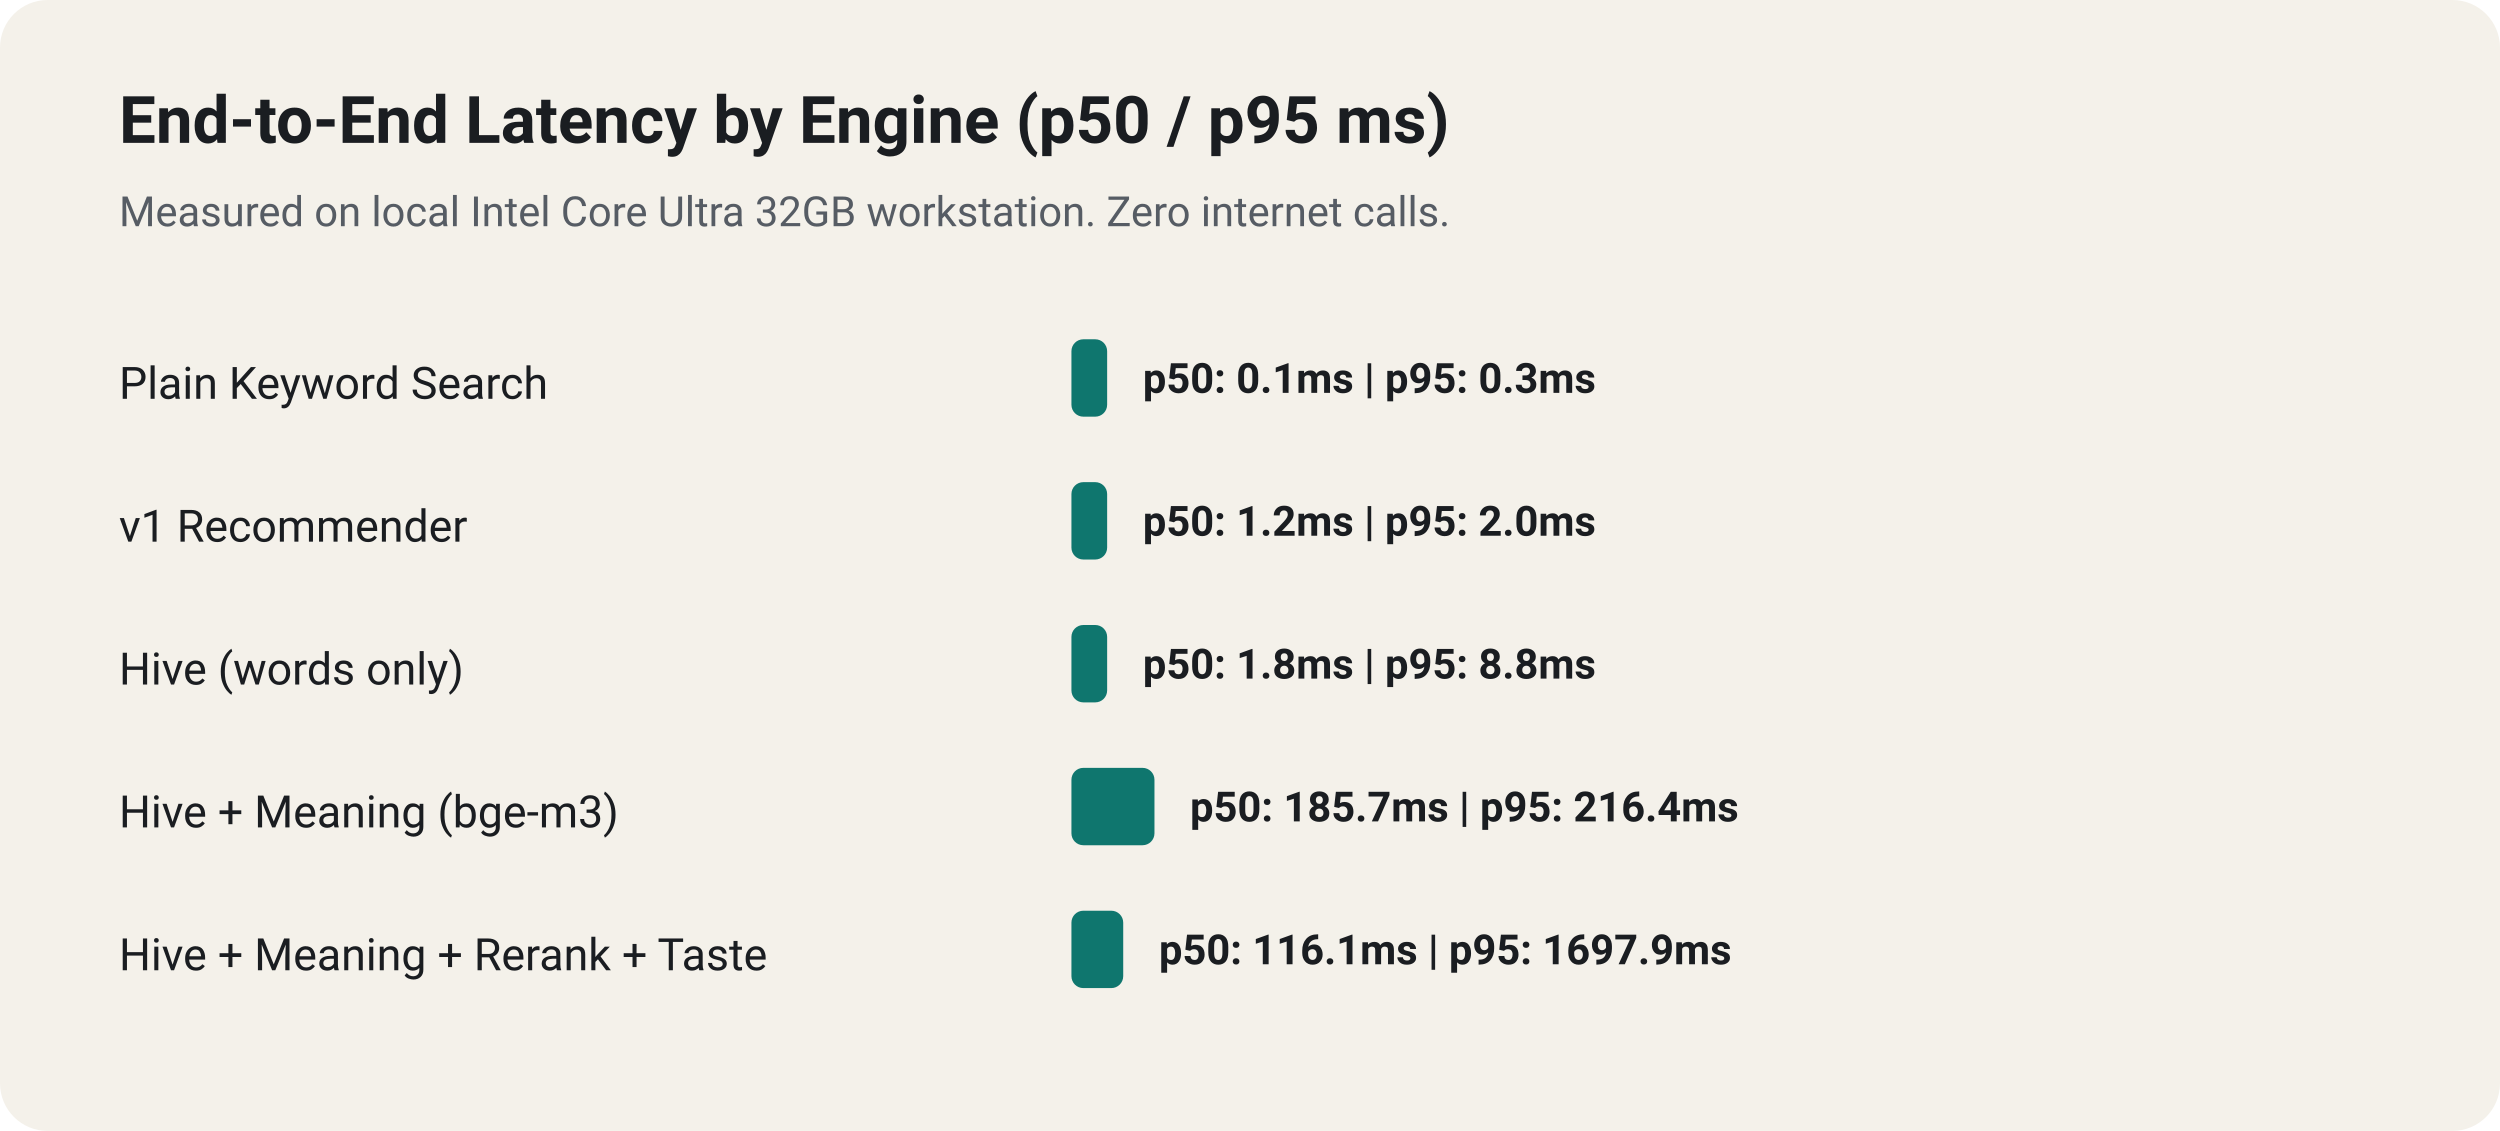
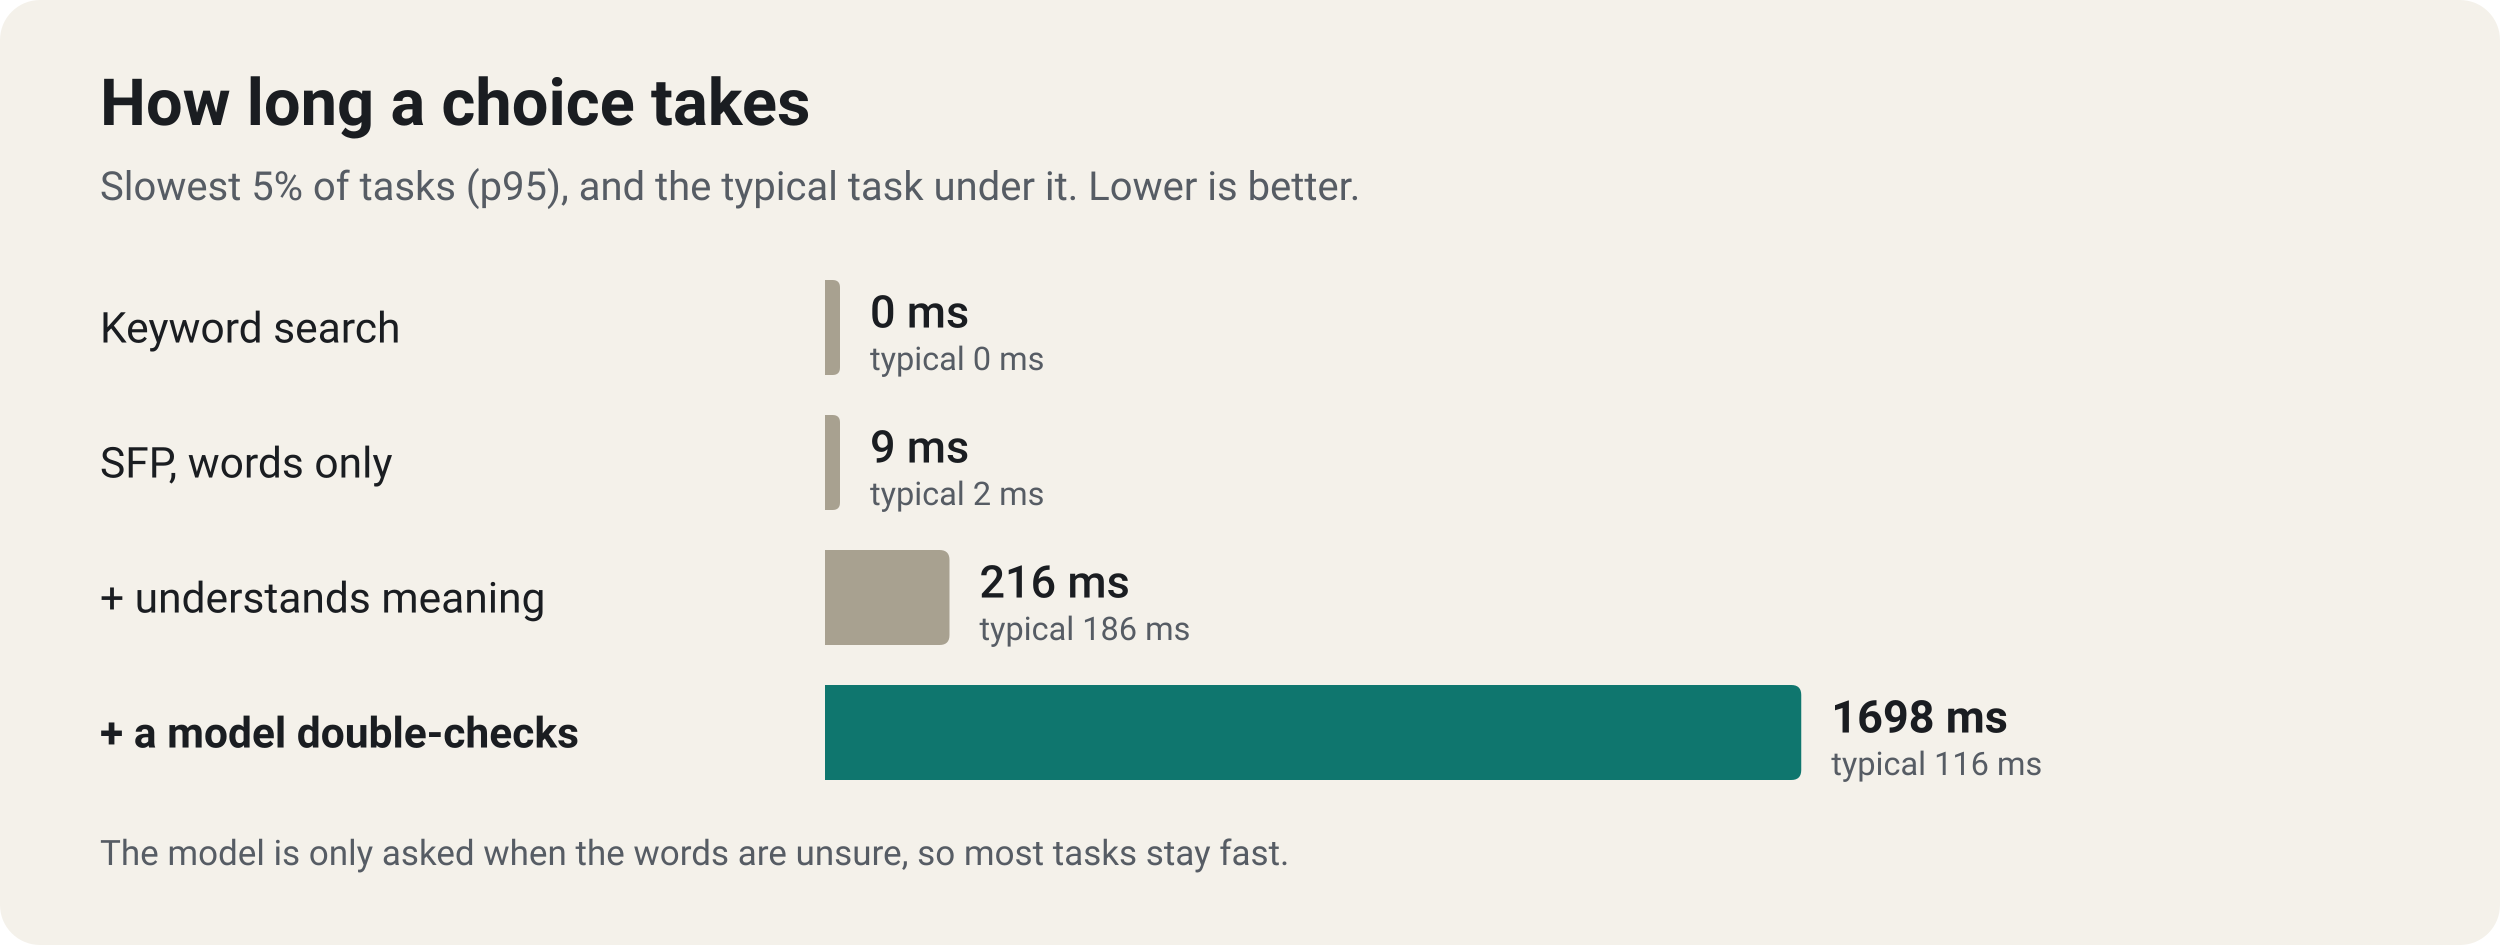
- <svg xmlns="http://www.w3.org/2000/svg" width="840" height="380" viewBox="0 0 840 380" role="img" aria-labelledby="t d">
-   <rect width="840" height="380" rx="16" fill="#f4f1ea" />
-   <text x="40" y="48" font-family="ui-sans-serif, system-ui, -apple-system, 'Segoe UI', Roboto, 'Helvetica Neue', Arial, sans-serif" font-size="22" font-weight="700" fill="#1a1d21">End-to-End Latency by Engine (p50 / p95 ms)</text>
-   <text x="40" y="76" font-family="ui-sans-serif, system-ui, -apple-system, 'Segoe UI', Roboto, 'Helvetica Neue', Arial, sans-serif" font-size="14" fill="#565c64">Measured on local Intel Core Ultra 32GB workstation. Zero internet calls.</text>
-   <text x="40" y="134" font-family="ui-sans-serif, system-ui, -apple-system, 'Segoe UI', Roboto, 'Helvetica Neue', Arial, sans-serif" font-size="15" fill="#1a1d21">Plain Keyword Search</text>
-   <rect x="360" y="114" width="12.0" height="26" rx="4" fill="#0f766e" />
-   <text x="384" y="132" font-family="ui-sans-serif, system-ui, -apple-system, 'Segoe UI', Roboto, 'Helvetica Neue', Arial, sans-serif" font-size="14" font-weight="600" fill="#1a1d21">p50: 0.1ms | p95: 0.3ms</text>
-   <text x="40" y="182" font-family="ui-sans-serif, system-ui, -apple-system, 'Segoe UI', Roboto, 'Helvetica Neue', Arial, sans-serif" font-size="15" fill="#1a1d21">v1 Recommender</text>
-   <rect x="360" y="162" width="12.0" height="26" rx="4" fill="#0f766e" />
-   <text x="384" y="180" font-family="ui-sans-serif, system-ui, -apple-system, 'Segoe UI', Roboto, 'Helvetica Neue', Arial, sans-serif" font-size="14" font-weight="600" fill="#1a1d21">p50: 1.2ms | p95: 2.0ms</text>
-   <text x="40" y="230" font-family="ui-sans-serif, system-ui, -apple-system, 'Segoe UI', Roboto, 'Helvetica Neue', Arial, sans-serif" font-size="15" fill="#1a1d21">Hive (words only)</text>
-   <rect x="360" y="210" width="12.0" height="26" rx="4" fill="#0f766e" />
-   <text x="384" y="228" font-family="ui-sans-serif, system-ui, -apple-system, 'Segoe UI', Roboto, 'Helvetica Neue', Arial, sans-serif" font-size="14" font-weight="600" fill="#1a1d21">p50: 1.8ms | p95: 8.8ms</text>
-   <text x="40" y="278" font-family="ui-sans-serif, system-ui, -apple-system, 'Segoe UI', Roboto, 'Helvetica Neue', Arial, sans-serif" font-size="15" fill="#1a1d21">Hive + Meaning (bge-m3)</text>
-   <rect x="360" y="258" width="27.9" height="26" rx="4" fill="#0f766e" />
-   <text x="399.855" y="276" font-family="ui-sans-serif, system-ui, -apple-system, 'Segoe UI', Roboto, 'Helvetica Neue', Arial, sans-serif" font-size="14" font-weight="600" fill="#1a1d21">p50: 185.7ms | p95: 216.4ms</text>
-   <text x="40" y="326" font-family="ui-sans-serif, system-ui, -apple-system, 'Segoe UI', Roboto, 'Helvetica Neue', Arial, sans-serif" font-size="15" fill="#1a1d21">Hive + Meaning + Rerank + Taste</text>
-   <rect x="360" y="306" width="17.4" height="26" rx="4" fill="#0f766e" />
-   <text x="389.415" y="324" font-family="ui-sans-serif, system-ui, -apple-system, 'Segoe UI', Roboto, 'Helvetica Neue', Arial, sans-serif" font-size="14" font-weight="600" fill="#1a1d21">p50: 116.1ms | p95: 1697.9ms</text>
+ <svg xmlns="http://www.w3.org/2000/svg" width="1000" height="378" viewBox="0 0 1000 378" role="img" aria-labelledby="t d">
+   <rect width="1000" height="378" rx="16" fill="#f4f1ea" />
+   <text x="40" y="50" font-family="ui-sans-serif, system-ui, -apple-system, 'Segoe UI', Roboto, 'Helvetica Neue', Arial, sans-serif" font-size="26" font-weight="700" fill="#1a1d21" text-anchor="start">How long a choice takes</text>
+   <text x="40" y="80" font-family="ui-sans-serif, system-ui, -apple-system, 'Segoe UI', Roboto, 'Helvetica Neue', Arial, sans-serif" font-size="16" font-weight="400" fill="#565c64" text-anchor="start">Slowest 5% of tasks (p95), and the typical task under it. Lower is better.</text>
+   <text x="40" y="137.0" font-family="ui-sans-serif, system-ui, -apple-system, 'Segoe UI', Roboto, 'Helvetica Neue', Arial, sans-serif" font-size="17" font-weight="400" fill="#1a1d21" text-anchor="start">Keyword search</text>
+   <path d="M330.0 112.0 H333.0 Q336.0 112.0 336.0 115.0 V147.0 Q336.0 150.0 333.0 150.0 H330.0 Z" fill="#a8a190" />
+   <text x="348" y="131.0" font-family="ui-sans-serif, system-ui, -apple-system, 'Segoe UI', Roboto, 'Helvetica Neue', Arial, sans-serif" font-size="18" font-weight="500" fill="#1a1d21" text-anchor="start">0 ms</text>
+   <text x="348" y="148.0" font-family="ui-sans-serif, system-ui, -apple-system, 'Segoe UI', Roboto, 'Helvetica Neue', Arial, sans-serif" font-size="13" font-weight="400" fill="#565c64" text-anchor="start">typical 0 ms</text>
+   <text x="40" y="191.0" font-family="ui-sans-serif, system-ui, -apple-system, 'Segoe UI', Roboto, 'Helvetica Neue', Arial, sans-serif" font-size="17" font-weight="400" fill="#1a1d21" text-anchor="start">SFP, words only</text>
+   <path d="M330.0 166.0 H333.0 Q336.0 166.0 336.0 169.0 V201.0 Q336.0 204.0 333.0 204.0 H330.0 Z" fill="#a8a190" />
+   <text x="348" y="185.0" font-family="ui-sans-serif, system-ui, -apple-system, 'Segoe UI', Roboto, 'Helvetica Neue', Arial, sans-serif" font-size="18" font-weight="500" fill="#1a1d21" text-anchor="start">9 ms</text>
+   <text x="348" y="202.0" font-family="ui-sans-serif, system-ui, -apple-system, 'Segoe UI', Roboto, 'Helvetica Neue', Arial, sans-serif" font-size="13" font-weight="400" fill="#565c64" text-anchor="start">typical 2 ms</text>
+   <text x="40" y="245.0" font-family="ui-sans-serif, system-ui, -apple-system, 'Segoe UI', Roboto, 'Helvetica Neue', Arial, sans-serif" font-size="17" font-weight="400" fill="#1a1d21" text-anchor="start">+ understands meaning</text>
+   <path d="M330.0 220.0 H375.8 Q379.8 220.0 379.8 224.0 V254.0 Q379.8 258.0 375.8 258.0 H330.0 Z" fill="#a8a190" />
+   <text x="391.772" y="239.0" font-family="ui-sans-serif, system-ui, -apple-system, 'Segoe UI', Roboto, 'Helvetica Neue', Arial, sans-serif" font-size="18" font-weight="500" fill="#1a1d21" text-anchor="start">216 ms</text>
+   <text x="391.772" y="256.0" font-family="ui-sans-serif, system-ui, -apple-system, 'Segoe UI', Roboto, 'Helvetica Neue', Arial, sans-serif" font-size="13" font-weight="400" fill="#565c64" text-anchor="start">typical 186 ms</text>
+   <text x="40" y="299.0" font-family="ui-sans-serif, system-ui, -apple-system, 'Segoe UI', Roboto, 'Helvetica Neue', Arial, sans-serif" font-size="17" font-weight="700" fill="#1a1d21" text-anchor="start">+ a model double-checks</text>
+   <path d="M330.0 274.0 H716.5 Q720.5 274.0 720.5 278.0 V308.0 Q720.5 312.0 716.5 312.0 H330.0 Z" fill="#0f766e" />
+   <text x="732.517" y="293.0" font-family="ui-sans-serif, system-ui, -apple-system, 'Segoe UI', Roboto, 'Helvetica Neue', Arial, sans-serif" font-size="18" font-weight="700" fill="#1a1d21" text-anchor="start">1698 ms</text>
+   <text x="732.517" y="310.0" font-family="ui-sans-serif, system-ui, -apple-system, 'Segoe UI', Roboto, 'Helvetica Neue', Arial, sans-serif" font-size="13" font-weight="400" fill="#565c64" text-anchor="start">typical 116 ms</text>
+   <text x="40" y="346" font-family="ui-sans-serif, system-ui, -apple-system, 'Segoe UI', Roboto, 'Helvetica Neue', Arial, sans-serif" font-size="14" font-weight="400" fill="#565c64" text-anchor="start">The model is only asked when the words are unsure, so most tasks stay fast.</text>
</svg>
